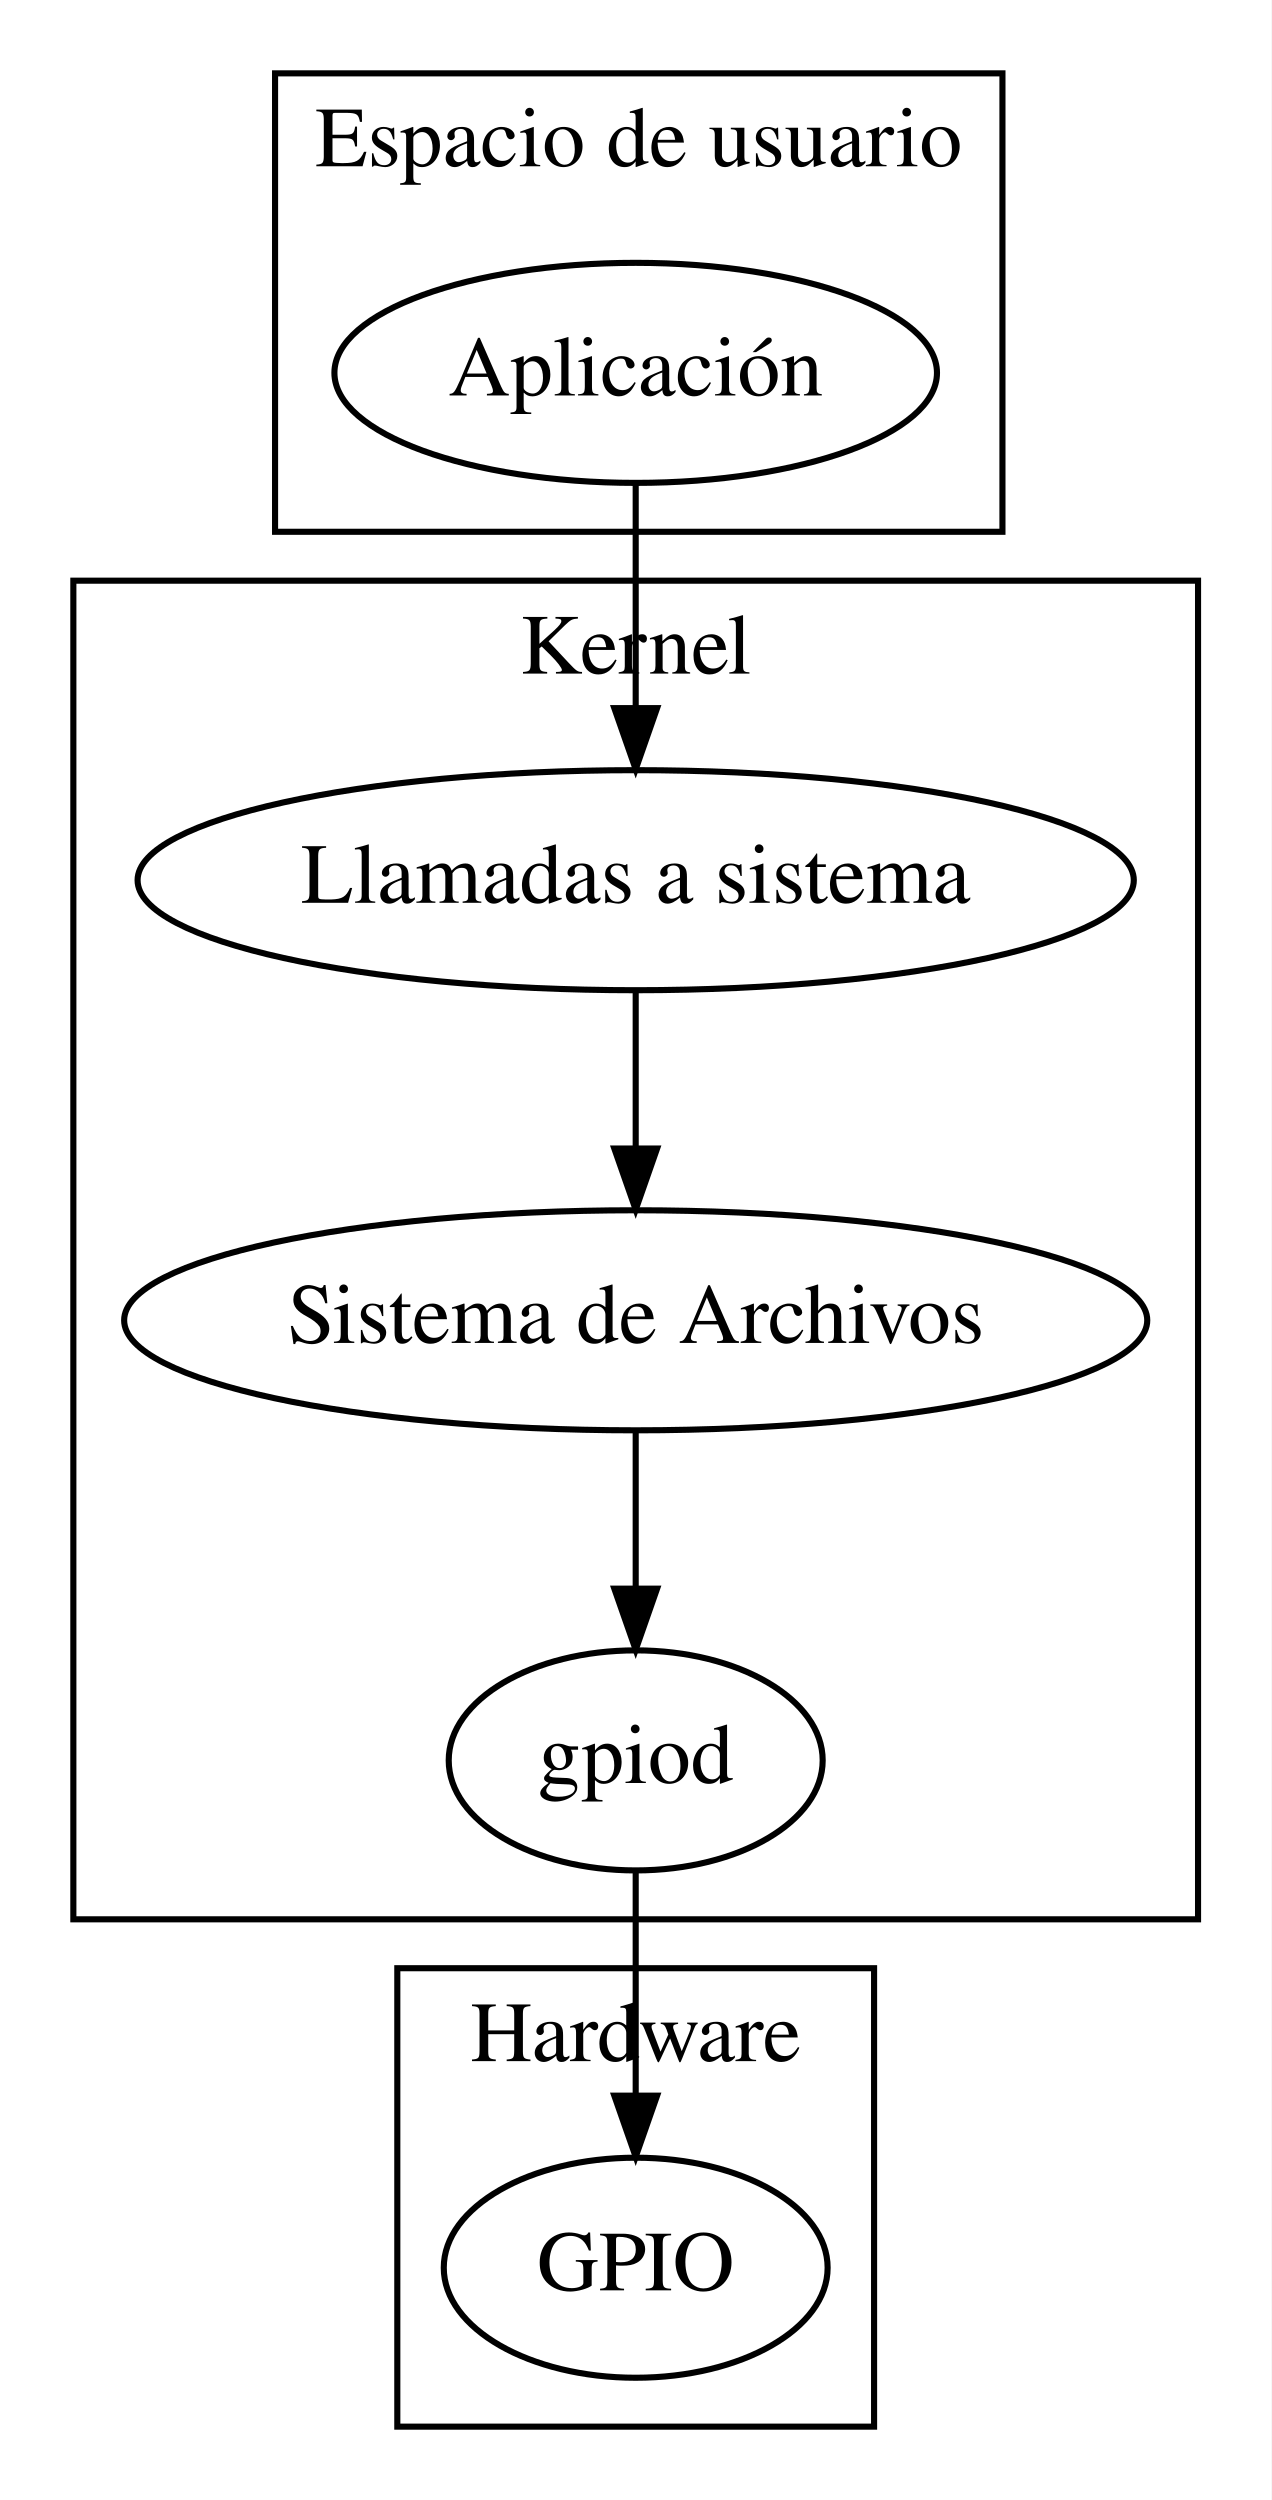
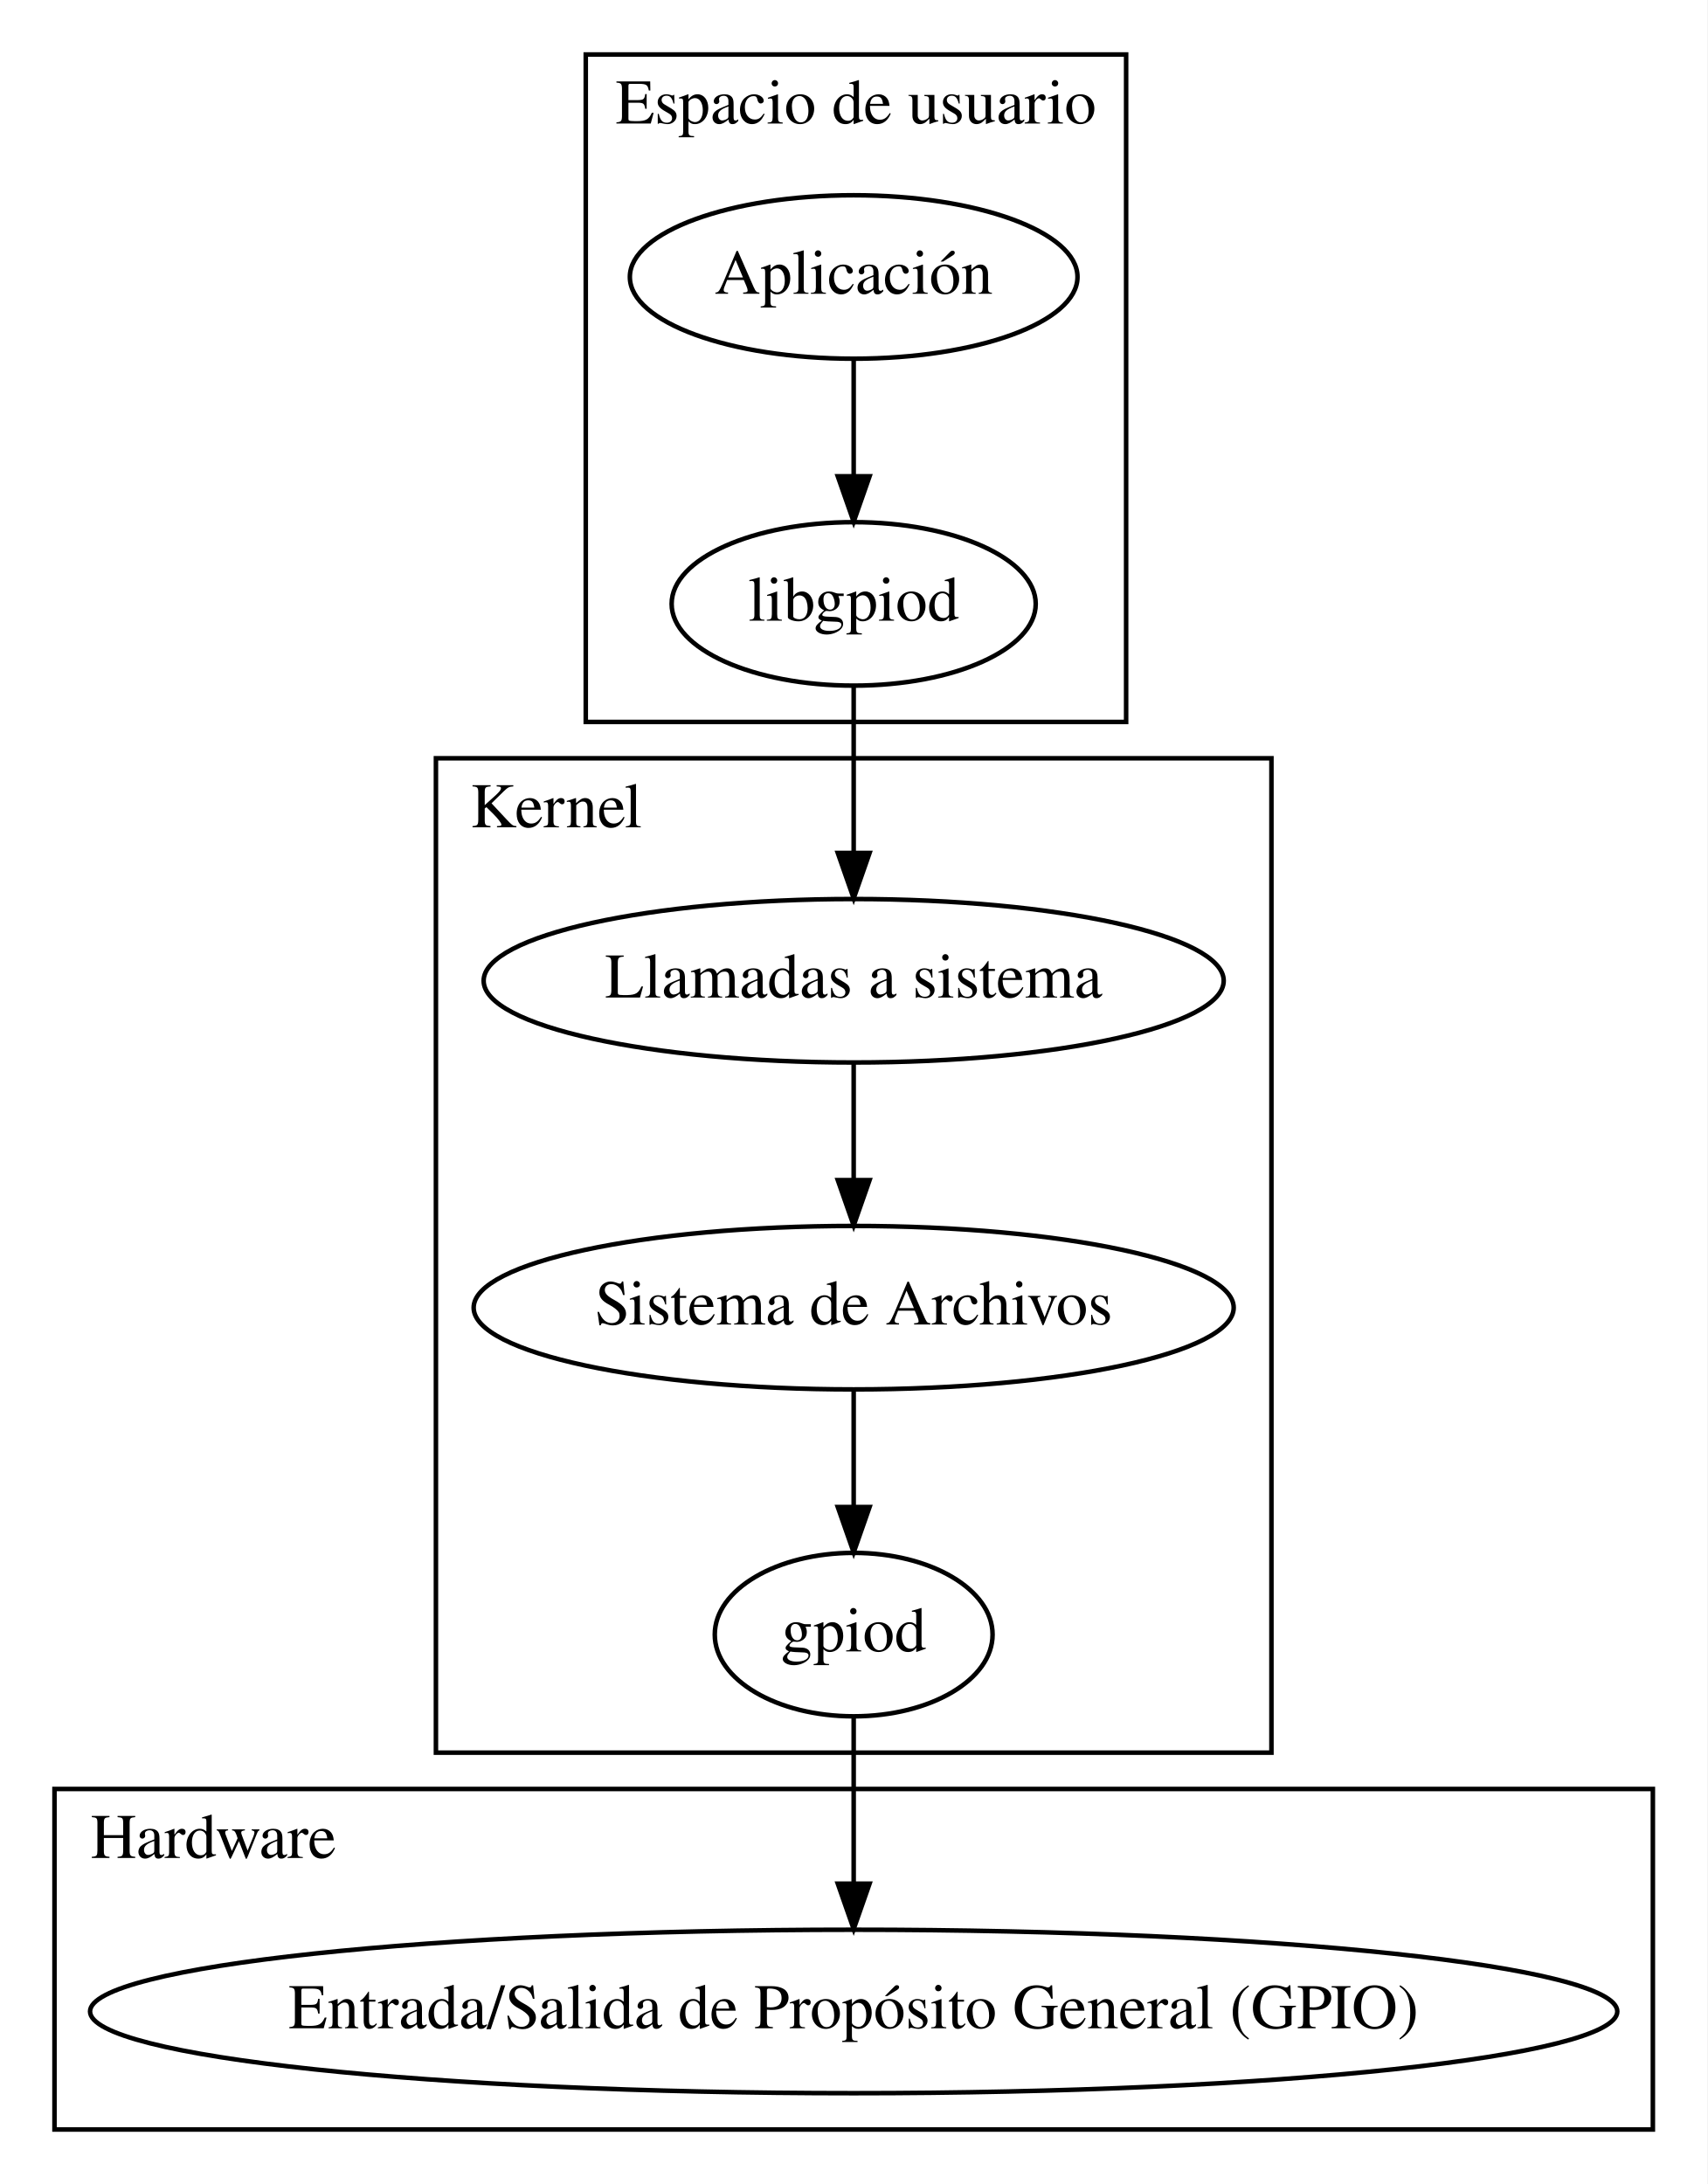
- <svg xmlns="http://www.w3.org/2000/svg" width="208pt" height="409pt" viewBox="0.00 0.00 208.00 409.00">
-   <g id="graph0" class="graph" transform="scale(1 1) rotate(0) translate(4 405)">
-     <polygon fill="white" stroke="transparent" points="-4,4 -4,-405 204,-405 204,4 -4,4" />
+ <svg xmlns="http://www.w3.org/2000/svg" width="376pt" height="481pt" viewBox="0.00 0.00 376.00 481.00">
+   <g id="graph0" class="graph" transform="scale(1 1) rotate(0) translate(4 477)">
+     <polygon fill="white" stroke="transparent" points="-4,4 -4,-477 372,-477 372,4 -4,4" />
    <g id="clust1" class="cluster">
-       <polygon fill="none" stroke="black" points="41,-318 41,-393 160,-393 160,-318 41,-318" />
-       <text text-anchor="middle" x="100.5" y="-377.8" font-family="Times,serif" font-size="14.00">Espacio de usuario</text>
+       <polygon fill="none" stroke="black" points="125,-318 125,-465 244,-465 244,-318 125,-318" />
+       <text text-anchor="middle" x="184.5" y="-449.8" font-family="Times,serif" font-size="14.00">Espacio de usuario</text>
    </g>
    <g id="clust2" class="cluster">
-       <polygon fill="none" stroke="black" points="8,-91 8,-310 192,-310 192,-91 8,-91" />
-       <text text-anchor="middle" x="100" y="-294.8" font-family="Times,serif" font-size="14.00">Kernel</text>
+       <polygon fill="none" stroke="black" points="92,-91 92,-310 276,-310 276,-91 92,-91" />
+       <text text-anchor="middle" x="118.5" y="-294.8" font-family="Times,serif" font-size="14.00">Kernel</text>
    </g>
    <g id="clust3" class="cluster">
-       <polygon fill="none" stroke="black" points="61,-8 61,-83 139,-83 139,-8 61,-8" />
-       <text text-anchor="middle" x="100" y="-67.8" font-family="Times,serif" font-size="14.00">Hardware</text>
+       <polygon fill="none" stroke="black" points="8,-8 8,-83 360,-83 360,-8 8,-8" />
+       <text text-anchor="middle" x="43" y="-67.8" font-family="Times,serif" font-size="14.00">Hardware</text>
    </g>
    <g id="node1" class="node">
-       <ellipse fill="none" stroke="black" cx="100" cy="-344" rx="49.29" ry="18" />
-       <text text-anchor="middle" x="100" y="-340.3" font-family="Times,serif" font-size="14.00">Aplicación</text>
+       <ellipse fill="none" stroke="black" cx="184" cy="-416" rx="49.29" ry="18" />
+       <text text-anchor="middle" x="184" y="-412.3" font-family="Times,serif" font-size="14.00">Aplicación</text>
    </g>
    <g id="node2" class="node">
-       <ellipse fill="none" stroke="black" cx="100" cy="-261" rx="81.49" ry="18" />
-       <text text-anchor="middle" x="100" y="-257.3" font-family="Times,serif" font-size="14.00">Llamadas a sistema</text>
+       <ellipse fill="none" stroke="black" cx="184" cy="-344" rx="40.09" ry="18" />
+       <text text-anchor="middle" x="184" y="-340.3" font-family="Times,serif" font-size="14.00">libgpiod</text>
+     </g>
+     <g id="edge1" class="edge">
+       <path fill="none" stroke="black" d="M184,-397.7C184,-389.98 184,-380.71 184,-372.11" />
+       <polygon fill="black" stroke="black" points="187.5,-372.1 184,-362.1 180.5,-372.1 187.5,-372.1" />
+     </g>
+     <g id="node3" class="node">
+       <ellipse fill="none" stroke="black" cx="184" cy="-261" rx="81.49" ry="18" />
+       <text text-anchor="middle" x="184" y="-257.3" font-family="Times,serif" font-size="14.00">Llamadas a sistema</text>
+     </g>
+     <g id="edge4" class="edge">
+       <path fill="none" stroke="black" d="M184,-325.82C184,-315.19 184,-301.31 184,-289.2" />
+       <polygon fill="black" stroke="black" points="187.5,-289.15 184,-279.15 180.5,-289.15 187.5,-289.15" />
+     </g>
+     <g id="node4" class="node">
+       <ellipse fill="none" stroke="black" cx="184" cy="-189" rx="83.69" ry="18" />
+       <text text-anchor="middle" x="184" y="-185.3" font-family="Times,serif" font-size="14.00">Sistema de Archivos</text>
+     </g>
+     <g id="edge2" class="edge">
+       <path fill="none" stroke="black" d="M184,-242.7C184,-234.98 184,-225.71 184,-217.11" />
+       <polygon fill="black" stroke="black" points="187.5,-217.1 184,-207.1 180.5,-217.1 187.5,-217.1" />
+     </g>
+     <g id="node5" class="node">
+       <ellipse fill="none" stroke="black" cx="184" cy="-117" rx="30.59" ry="18" />
+       <text text-anchor="middle" x="184" y="-113.3" font-family="Times,serif" font-size="14.00">gpiod</text>
    </g>
    <g id="edge3" class="edge">
-       <path fill="none" stroke="black" d="M100,-325.82C100,-315.19 100,-301.31 100,-289.2" />
-       <polygon fill="black" stroke="black" points="103.5,-289.15 100,-279.15 96.5,-289.15 103.5,-289.15" />
+       <path fill="none" stroke="black" d="M184,-170.7C184,-162.98 184,-153.71 184,-145.11" />
+       <polygon fill="black" stroke="black" points="187.5,-145.1 184,-135.1 180.5,-145.1 187.5,-145.1" />
    </g>
-     <g id="node3" class="node">
-       <ellipse fill="none" stroke="black" cx="100" cy="-189" rx="83.69" ry="18" />
-       <text text-anchor="middle" x="100" y="-185.3" font-family="Times,serif" font-size="14.00">Sistema de Archivos</text>
+     <g id="node6" class="node">
+       <ellipse fill="none" stroke="black" cx="184" cy="-34" rx="168.17" ry="18" />
+       <text text-anchor="middle" x="184" y="-30.3" font-family="Times,serif" font-size="14.00">Entrada/Salida de Propósito General (GPIO)</text>
    </g>
-     <g id="edge1" class="edge">
-       <path fill="none" stroke="black" d="M100,-242.7C100,-234.98 100,-225.71 100,-217.11" />
-       <polygon fill="black" stroke="black" points="103.5,-217.1 100,-207.1 96.5,-217.1 103.5,-217.1" />
-     </g>
-     <g id="node4" class="node">
-       <ellipse fill="none" stroke="black" cx="100" cy="-117" rx="30.59" ry="18" />
-       <text text-anchor="middle" x="100" y="-113.3" font-family="Times,serif" font-size="14.00">gpiod</text>
-     </g>
-     <g id="edge2" class="edge">
-       <path fill="none" stroke="black" d="M100,-170.7C100,-162.98 100,-153.71 100,-145.11" />
-       <polygon fill="black" stroke="black" points="103.5,-145.1 100,-135.1 96.5,-145.1 103.5,-145.1" />
-     </g>
-     <g id="node5" class="node">
-       <ellipse fill="none" stroke="black" cx="100" cy="-34" rx="31.4" ry="18" />
-       <text text-anchor="middle" x="100" y="-30.3" font-family="Times,serif" font-size="14.00">GPIO</text>
-     </g>
-     <g id="edge4" class="edge">
-       <path fill="none" stroke="black" d="M100,-98.82C100,-88.19 100,-74.31 100,-62.2" />
-       <polygon fill="black" stroke="black" points="103.5,-62.15 100,-52.15 96.5,-62.15 103.5,-62.15" />
+     <g id="edge5" class="edge">
+       <path fill="none" stroke="black" d="M184,-98.82C184,-88.19 184,-74.31 184,-62.2" />
+       <polygon fill="black" stroke="black" points="187.5,-62.15 184,-52.15 180.5,-62.15 187.5,-62.15" />
    </g>
  </g>
</svg>
